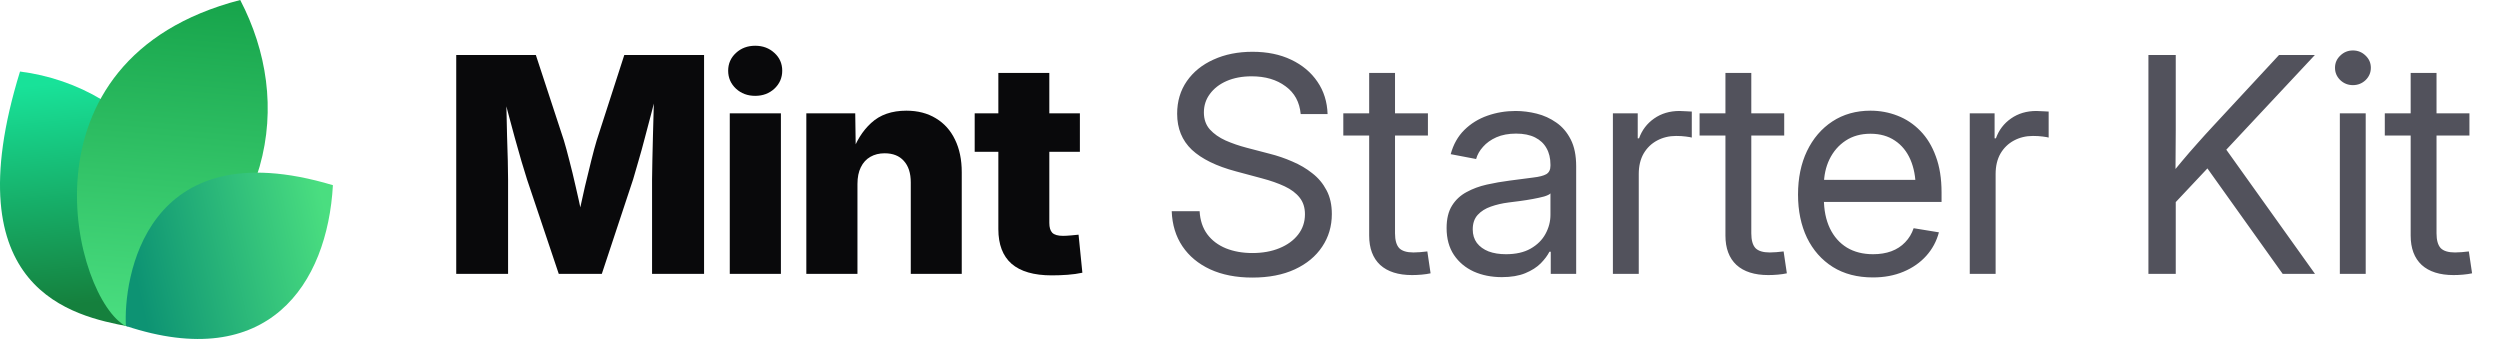
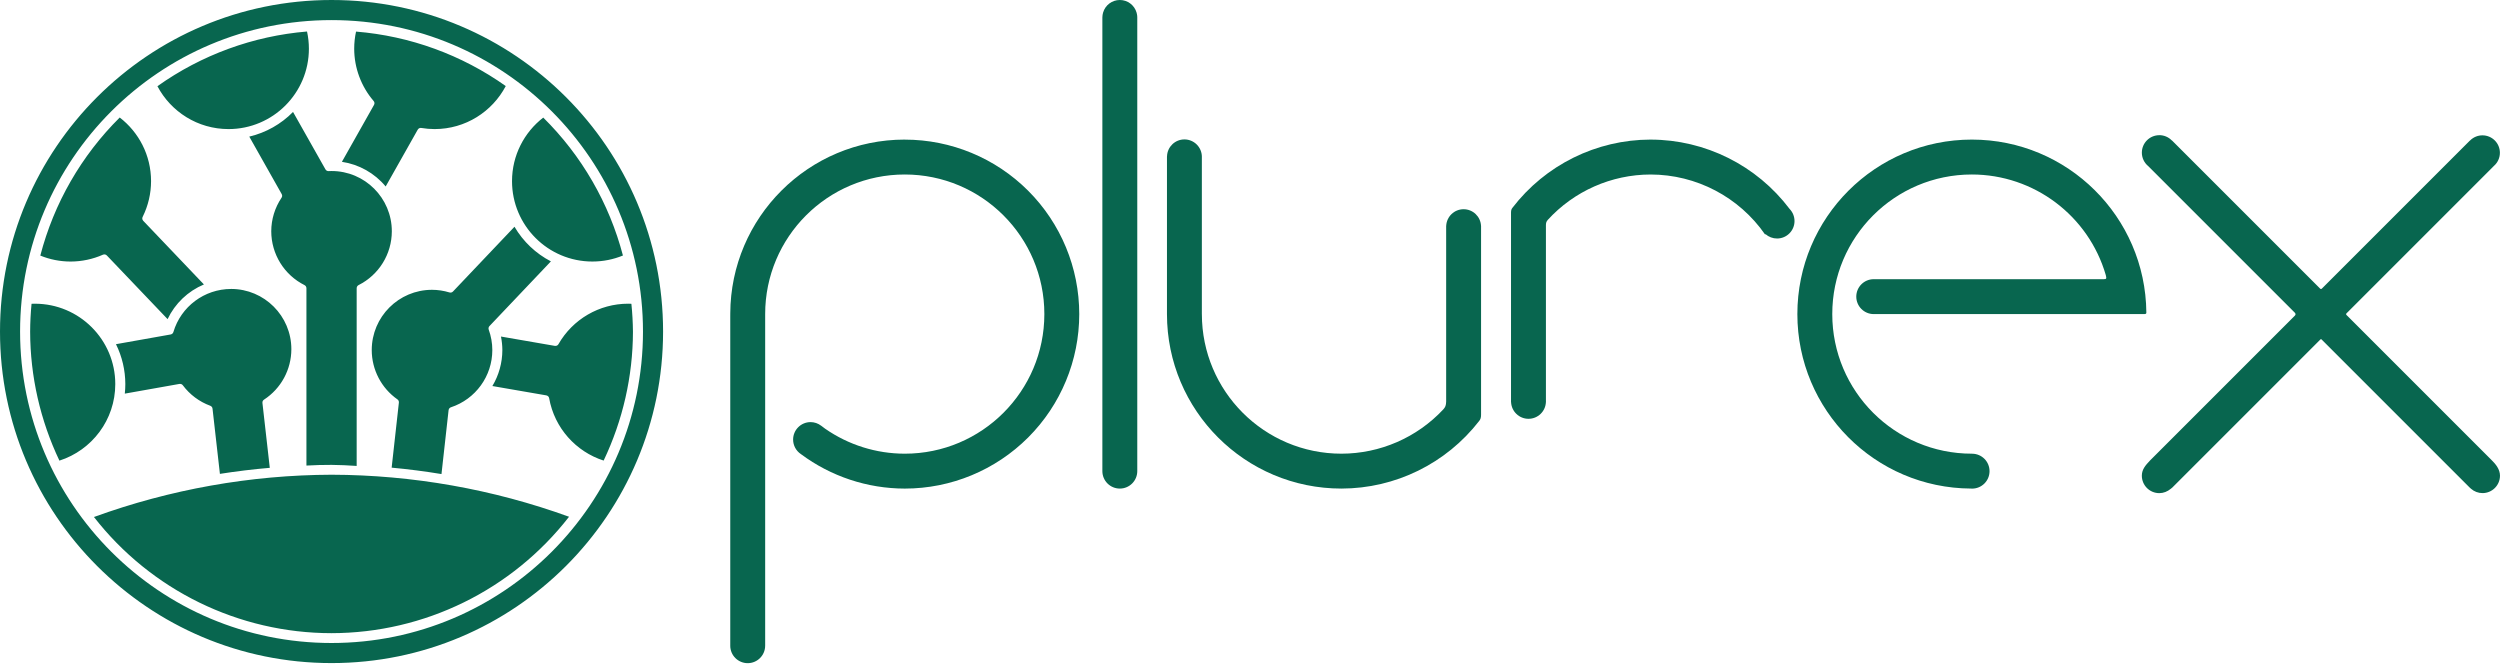
- <svg xmlns="http://www.w3.org/2000/svg" width="177" height="24" viewBox="0 0 177 24" fill="none">
-   <path d="M9.061 23.108C5.268 22.377 -3.391 20.627 1.417 5.064C9.634 6.099 16.973 14.064 9.061 23.108Z" fill="url(#paint0_linear_17557_2020)" />
-   <path d="M8.919 23.094C5.276 21.222 0.784 4.209 17.007 0C20.757 7.193 19.621 16.545 8.919 23.094Z" fill="url(#paint1_linear_17557_2020)" />
-   <path d="M8.914 23.079C8.735 19.882 10.159 9.085 23.57 13.111C23.181 20.123 18.984 26.418 8.914 23.079Z" fill="url(#paint2_linear_17557_2020)" />
-   <path d="M32.301 19.392V3.894H37.938L39.925 9.948C40.036 10.315 40.164 10.787 40.31 11.362C40.462 11.938 40.611 12.552 40.757 13.204C40.91 13.855 41.048 14.483 41.173 15.086C41.305 15.682 41.412 16.192 41.495 16.615H40.695C40.771 16.192 40.871 15.682 40.996 15.086C41.128 14.49 41.267 13.866 41.412 13.214C41.565 12.562 41.714 11.948 41.86 11.373C42.005 10.79 42.133 10.315 42.244 9.948L44.2 3.894H49.848V19.392H46.166V12.704C46.166 12.357 46.173 11.917 46.187 11.383C46.2 10.849 46.214 10.27 46.228 9.646C46.249 9.022 46.266 8.391 46.28 7.753C46.301 7.115 46.311 6.519 46.311 5.964H46.623C46.485 6.561 46.332 7.181 46.166 7.826C45.999 8.471 45.833 9.102 45.666 9.719C45.507 10.336 45.351 10.901 45.198 11.414C45.053 11.928 44.928 12.357 44.824 12.704L42.608 19.392H39.561L37.314 12.704C37.203 12.357 37.072 11.928 36.919 11.414C36.773 10.901 36.614 10.34 36.441 9.729C36.274 9.112 36.104 8.481 35.931 7.836C35.764 7.192 35.608 6.567 35.463 5.964H35.827C35.834 6.512 35.844 7.105 35.858 7.743C35.872 8.374 35.886 9.005 35.9 9.636C35.92 10.26 35.938 10.839 35.952 11.373C35.965 11.907 35.972 12.351 35.972 12.704V19.392H32.301ZM51.668 19.392V8.024H55.288V19.392H51.668ZM53.468 6.786C52.927 6.786 52.473 6.616 52.105 6.276C51.738 5.93 51.554 5.507 51.554 5.007C51.554 4.508 51.738 4.088 52.105 3.749C52.473 3.409 52.927 3.239 53.468 3.239C54.009 3.239 54.463 3.409 54.83 3.749C55.198 4.082 55.382 4.501 55.382 5.007C55.382 5.507 55.198 5.93 54.83 6.276C54.463 6.616 54.009 6.786 53.468 6.786ZM60.708 13.027V19.392H57.088V8.024H60.551L60.593 10.967H60.281C60.593 10.024 61.061 9.268 61.685 8.7C62.309 8.124 63.138 7.836 64.171 7.836C64.975 7.836 65.672 8.017 66.262 8.377C66.851 8.731 67.302 9.234 67.614 9.885C67.933 10.537 68.092 11.307 68.092 12.194V19.392H64.483V12.912C64.483 12.26 64.32 11.754 63.994 11.394C63.675 11.033 63.221 10.853 62.632 10.853C62.25 10.853 61.914 10.936 61.623 11.102C61.332 11.269 61.106 11.515 60.947 11.841C60.787 12.16 60.708 12.555 60.708 13.027ZM76.456 8.024V10.749H69.008V8.024H76.456ZM70.683 5.163H74.292V15.783C74.292 16.102 74.361 16.334 74.5 16.48C74.646 16.625 74.899 16.698 75.259 16.698C75.405 16.698 75.596 16.688 75.831 16.667C76.074 16.646 76.251 16.629 76.362 16.615L76.632 19.309C76.313 19.378 75.963 19.427 75.582 19.455C75.207 19.482 74.836 19.496 74.469 19.496C73.2 19.496 72.25 19.222 71.619 18.674C70.995 18.127 70.683 17.308 70.683 16.22V5.163Z" fill="#09090B" />
-   <path d="M88.667 19.652C87.523 19.652 86.528 19.458 85.682 19.07C84.843 18.681 84.188 18.137 83.716 17.437C83.245 16.736 82.992 15.908 82.957 14.951H84.933C84.968 15.596 85.148 16.14 85.474 16.584C85.8 17.021 86.24 17.354 86.795 17.582C87.35 17.804 87.974 17.915 88.667 17.915C89.388 17.915 90.026 17.801 90.581 17.572C91.143 17.343 91.583 17.024 91.902 16.615C92.228 16.199 92.391 15.717 92.391 15.169C92.391 14.698 92.266 14.306 92.017 13.994C91.767 13.675 91.413 13.408 90.956 13.193C90.498 12.978 89.954 12.787 89.323 12.621L87.502 12.132C86.123 11.765 85.082 11.255 84.382 10.603C83.689 9.944 83.342 9.095 83.342 8.055C83.342 7.174 83.571 6.404 84.028 5.746C84.486 5.087 85.117 4.577 85.921 4.217C86.726 3.849 87.645 3.666 88.678 3.666C89.718 3.666 90.63 3.853 91.413 4.227C92.204 4.602 92.824 5.122 93.275 5.787C93.726 6.446 93.965 7.209 93.993 8.076H92.089C92.013 7.23 91.656 6.574 91.018 6.11C90.387 5.638 89.586 5.403 88.615 5.403C87.95 5.403 87.36 5.513 86.847 5.735C86.341 5.957 85.946 6.262 85.661 6.651C85.377 7.032 85.235 7.469 85.235 7.961C85.235 8.447 85.377 8.849 85.661 9.168C85.946 9.48 86.317 9.74 86.774 9.948C87.232 10.149 87.724 10.319 88.251 10.457L89.884 10.884C90.439 11.023 90.977 11.206 91.496 11.435C92.023 11.657 92.495 11.934 92.911 12.267C93.334 12.593 93.67 12.995 93.92 13.474C94.17 13.945 94.294 14.504 94.294 15.149C94.294 16.015 94.066 16.788 93.608 17.468C93.157 18.148 92.512 18.681 91.673 19.07C90.834 19.458 89.832 19.652 88.667 19.652ZM101.097 8.024V9.594H95.106V8.024H101.097ZM96.937 5.163H98.767V16.521C98.767 17 98.865 17.347 99.059 17.562C99.26 17.77 99.6 17.874 100.078 17.874C100.21 17.874 100.366 17.867 100.546 17.853C100.733 17.832 100.903 17.815 101.056 17.801L101.285 19.351C101.097 19.392 100.886 19.423 100.65 19.444C100.414 19.465 100.189 19.475 99.974 19.475C98.996 19.475 98.244 19.236 97.717 18.758C97.197 18.272 96.937 17.579 96.937 16.677V5.163ZM106.33 19.621C105.595 19.621 104.932 19.489 104.343 19.226C103.754 18.955 103.285 18.564 102.939 18.05C102.592 17.53 102.419 16.896 102.419 16.147C102.419 15.495 102.547 14.965 102.804 14.556C103.06 14.146 103.403 13.828 103.833 13.599C104.263 13.363 104.742 13.186 105.269 13.068C105.796 12.95 106.333 12.857 106.881 12.787C107.574 12.69 108.132 12.617 108.555 12.569C108.978 12.52 109.287 12.441 109.481 12.33C109.675 12.212 109.772 12.014 109.772 11.737V11.654C109.772 11.203 109.679 10.815 109.492 10.489C109.311 10.163 109.041 9.91 108.68 9.729C108.32 9.549 107.872 9.459 107.338 9.459C106.805 9.459 106.34 9.546 105.945 9.719C105.556 9.892 105.241 10.118 104.998 10.395C104.755 10.665 104.593 10.953 104.509 11.258L102.71 10.915C102.897 10.222 103.22 9.65 103.677 9.199C104.135 8.748 104.679 8.412 105.31 8.19C105.941 7.968 106.607 7.857 107.307 7.857C107.8 7.857 108.295 7.92 108.795 8.044C109.301 8.169 109.765 8.381 110.188 8.679C110.611 8.97 110.951 9.369 111.208 9.875C111.464 10.374 111.593 11.005 111.593 11.768V19.392H109.793V17.822H109.7C109.568 18.085 109.363 18.359 109.086 18.643C108.809 18.921 108.444 19.153 107.994 19.34C107.543 19.527 106.988 19.621 106.33 19.621ZM106.621 17.998C107.321 17.998 107.904 17.867 108.368 17.603C108.84 17.333 109.19 16.986 109.419 16.563C109.654 16.133 109.772 15.682 109.772 15.211V13.692C109.703 13.769 109.554 13.841 109.325 13.911C109.096 13.973 108.829 14.032 108.524 14.088C108.226 14.143 107.921 14.192 107.609 14.233C107.304 14.275 107.033 14.309 106.798 14.337C106.354 14.393 105.938 14.49 105.549 14.628C105.168 14.76 104.86 14.954 104.624 15.211C104.388 15.467 104.27 15.811 104.27 16.241C104.27 16.615 104.367 16.934 104.561 17.198C104.762 17.461 105.04 17.662 105.393 17.801C105.747 17.933 106.156 17.998 106.621 17.998ZM114.193 19.392V8.024H115.951V9.792H116.045C116.253 9.209 116.61 8.741 117.116 8.388C117.622 8.034 118.219 7.857 118.905 7.857C119.058 7.857 119.217 7.864 119.384 7.878C119.55 7.885 119.682 7.892 119.779 7.899V9.74C119.716 9.719 119.578 9.695 119.363 9.667C119.155 9.639 118.922 9.625 118.666 9.625C118.174 9.625 117.726 9.733 117.324 9.948C116.922 10.163 116.603 10.471 116.367 10.874C116.138 11.276 116.024 11.758 116.024 12.319V19.392H114.193ZM126.322 8.024V9.594H120.33V8.024H126.322ZM122.161 5.163H123.992V16.521C123.992 17 124.089 17.347 124.283 17.562C124.484 17.77 124.824 17.874 125.302 17.874C125.434 17.874 125.59 17.867 125.77 17.853C125.958 17.832 126.127 17.815 126.28 17.801L126.509 19.351C126.322 19.392 126.11 19.423 125.874 19.444C125.639 19.465 125.413 19.475 125.198 19.475C124.221 19.475 123.468 19.236 122.941 18.758C122.421 18.272 122.161 17.579 122.161 16.677V5.163ZM132.604 19.642C131.502 19.642 130.555 19.396 129.765 18.903C128.974 18.404 128.364 17.714 127.934 16.834C127.511 15.946 127.3 14.927 127.3 13.775C127.3 12.611 127.511 11.584 127.934 10.697C128.364 9.802 128.964 9.102 129.734 8.596C130.51 8.089 131.408 7.836 132.428 7.836C133.1 7.836 133.738 7.954 134.341 8.19C134.952 8.426 135.489 8.783 135.954 9.261C136.425 9.74 136.793 10.343 137.056 11.071C137.327 11.792 137.462 12.645 137.462 13.63V14.296H128.433V12.735H136.463L135.631 13.297C135.631 12.541 135.506 11.876 135.257 11.3C135.007 10.725 134.643 10.277 134.165 9.958C133.686 9.632 133.107 9.469 132.428 9.469C131.748 9.469 131.162 9.632 130.67 9.958C130.177 10.284 129.796 10.725 129.526 11.279C129.262 11.827 129.13 12.441 129.13 13.12V14.046C129.13 14.864 129.273 15.572 129.557 16.168C129.841 16.757 130.243 17.211 130.763 17.53C131.283 17.842 131.901 17.998 132.615 17.998C133.093 17.998 133.523 17.929 133.905 17.79C134.293 17.645 134.619 17.433 134.882 17.156C135.153 16.879 135.354 16.546 135.486 16.157L137.275 16.449C137.108 17.08 136.81 17.634 136.38 18.113C135.95 18.591 135.413 18.966 134.768 19.236C134.123 19.507 133.402 19.642 132.604 19.642ZM139.459 19.392V8.024H141.217V9.792H141.311C141.519 9.209 141.876 8.741 142.382 8.388C142.888 8.034 143.485 7.857 144.171 7.857C144.324 7.857 144.483 7.864 144.649 7.878C144.816 7.885 144.948 7.892 145.045 7.899V9.74C144.982 9.719 144.844 9.695 144.629 9.667C144.421 9.639 144.188 9.625 143.932 9.625C143.439 9.625 142.992 9.733 142.59 9.948C142.188 10.163 141.869 10.471 141.633 10.874C141.404 11.276 141.29 11.758 141.29 12.319V19.392H139.459ZM153.429 14.961V12.715C153.783 12.257 154.136 11.82 154.49 11.404C154.844 10.981 155.204 10.565 155.572 10.156C155.939 9.74 156.314 9.327 156.695 8.918L161.355 3.894H163.893L157.277 10.967H157.184L153.429 14.961ZM152.108 19.392V3.894H154.043V9.241L154.022 12.559L154.043 13.505V19.392H152.108ZM161.615 19.392L155.967 11.477L157.173 9.969L163.903 19.392H161.615ZM165.661 19.392V8.024H167.492V19.392H165.661ZM166.587 6.027C166.24 6.027 165.942 5.909 165.692 5.673C165.443 5.43 165.318 5.139 165.318 4.799C165.318 4.459 165.443 4.172 165.692 3.936C165.942 3.693 166.24 3.572 166.587 3.572C166.934 3.572 167.232 3.693 167.482 3.936C167.731 4.172 167.856 4.459 167.856 4.799C167.856 5.139 167.731 5.43 167.482 5.673C167.232 5.909 166.934 6.027 166.587 6.027ZM174.836 8.024V9.594H168.844V8.024H174.836ZM170.675 5.163H172.506V16.521C172.506 17 172.603 17.347 172.797 17.562C172.998 17.77 173.338 17.874 173.816 17.874C173.948 17.874 174.104 17.867 174.284 17.853C174.472 17.832 174.641 17.815 174.794 17.801L175.023 19.351C174.836 19.392 174.624 19.423 174.388 19.444C174.153 19.465 173.927 19.475 173.712 19.475C172.735 19.475 171.982 19.236 171.455 18.758C170.935 18.272 170.675 17.579 170.675 16.677V5.163Z" fill="#52525C" />
-   <defs>
-     <linearGradient id="paint0_linear_17557_2020" x1="3.776" y1="5.916" x2="5.232" y2="21.559" gradientUnits="userSpaceOnUse">
-       <stop stop-color="#18E299" />
-       <stop offset="1" stop-color="#15803D" />
-     </linearGradient>
-     <linearGradient id="paint1_linear_17557_2020" x1="12.171" y1="-0.718" x2="10.19" y2="22.983" gradientUnits="userSpaceOnUse">
-       <stop stop-color="#16A34A" />
-       <stop offset="1" stop-color="#4ADE80" />
-     </linearGradient>
-     <linearGradient id="paint2_linear_17557_2020" x1="23.133" y1="15.353" x2="9.338" y2="18.52" gradientUnits="userSpaceOnUse">
-       <stop stop-color="#4ADE80" />
-       <stop offset="1" stop-color="#0D9373" />
-     </linearGradient>
-   </defs>
+ <svg xmlns="http://www.w3.org/2000/svg" width="171.174mm" height="45.405mm" viewBox="0 0 171.174 45.405" version="1.1" id="svg1" xml:space="preserve">
+   <defs id="defs1" />
+   <g id="layer1">
+     <path id="path5003" d="M 22.7,0 C 10.163,2e-5 1.2e-4,10.163 0,22.7 0,35.238 10.163,45.401 22.7,45.401 35.238,45.401 45.401,35.238 45.401,22.7 45.401,10.163 35.238,1e-5 22.7,0 Z m 0,1.376 c 11.777,-2e-5 21.325,9.547 21.325,21.325 0,11.777 -9.547,21.325 -21.325,21.325 -11.777,0 -21.325,-9.547 -21.325,-21.325 0,-11.777 9.547,-21.325 21.325,-21.325 z m -1.678,0.781 c -3.688,0.307 -7.227,1.601 -10.243,3.745 0.923,1.746 2.756,2.936 4.868,2.936 3.039,0 5.503,-2.464 5.503,-5.503 0,-0.405 -0.045,-0.798 -0.128,-1.178 z m 3.356,0.006 c -0.082,0.378 -0.126,0.77 -0.126,1.173 0.002,1.313 0.474,2.58 1.326,3.574 0.067,0.075 0.084,0.181 0.03,0.274 l -2.198,3.896 c 1.173,0.175 2.24,0.776 2.997,1.688 l 2.194,-3.888 c 0.062,-0.107 0.158,-0.13 0.249,-0.118 0.299,0.05 0.602,0.076 0.906,0.076 2.116,0 3.952,-1.195 4.873,-2.946 -3.02,-2.14 -6.56,-3.428 -10.25,-3.729 z m -4.314,5.502 c -0.819,0.835 -1.858,1.42 -2.996,1.689 l 2.22,3.935 c 0.058,0.105 0.023,0.199 -0.012,0.251 -0.456,0.678 -0.702,1.478 -0.703,2.297 0.002,1.563 0.886,2.987 2.276,3.684 0.08,0.042 0.13,0.116 0.132,0.211 v 12.145 c 0.573,-0.03 1.146,-0.051 1.72,-0.047 0.574,0.004 1.147,0.034 1.72,0.072 V 19.739 c -0.001,-0.115 0.067,-0.184 0.127,-0.217 1.392,-0.696 2.278,-2.121 2.28,-3.685 0,-2.279 -1.848,-4.127 -4.127,-4.127 -0.066,0 -0.132,0.002 -0.198,0.006 -0.097,0.002 -0.171,-0.036 -0.224,-0.127 z M 8.198,8.046 c -2.628,2.607 -4.506,5.872 -5.438,9.454 0.642,0.262 1.343,0.408 2.079,0.408 0.762,-0.002 1.515,-0.162 2.21,-0.469 0.102,-0.044 0.2,-0.014 0.268,0.054 l 4.158,4.358 c 0.508,-1.071 1.394,-1.917 2.487,-2.375 L 9.804,15.115 c -0.082,-0.097 -0.074,-0.191 -0.033,-0.273 0.375,-0.757 0.571,-1.591 0.572,-2.438 0,-1.775 -0.841,-3.352 -2.145,-4.358 z m 28.998,0.005 c -1.3,1.007 -2.138,2.582 -2.138,4.353 1.4e-4,3.039 2.464,5.503 5.503,5.503 0.74,3e-5 1.446,-0.147 2.091,-0.412 -0.939,-3.58 -2.823,-6.842 -5.456,-9.444 z m -1.971,7.476 -4.209,4.433 c -0.075,0.077 -0.17,0.086 -0.247,0.062 -0.385,-0.117 -0.786,-0.178 -1.189,-0.179 -2.279,5e-5 -4.127,1.848 -4.127,4.127 0.002,1.347 0.659,2.604 1.757,3.374 0.079,0.052 0.11,0.143 0.101,0.222 l -0.495,4.454 c 1.142,0.106 2.28,0.252 3.412,0.439 l 0.486,-4.371 c 0.014,-0.121 0.096,-0.178 0.161,-0.201 1.685,-0.556 2.833,-2.132 2.834,-3.917 0,-0.479 -0.085,-0.954 -0.248,-1.403 -0.031,-0.083 -0.005,-0.183 0.052,-0.24 l 4.207,-4.431 c -1.038,-0.539 -1.902,-1.36 -2.493,-2.37 z m -19.403,4.258 c -1.828,0.003 -3.431,1.206 -3.95,2.947 -0.025,0.094 -0.105,0.154 -0.188,0.169 l -3.743,0.665 c 0.42,0.85 0.638,1.785 0.64,2.732 0,0.218 -0.013,0.437 -0.036,0.654 L 12.281,26.288 c 0.106,-0.014 0.185,0.022 0.238,0.093 0.477,0.639 1.129,1.125 1.877,1.401 0.087,0.036 0.145,0.103 0.155,0.196 l 0.506,4.468 c 1.133,-0.178 2.272,-0.317 3.415,-0.414 l -0.503,-4.439 c -0.011,-0.117 0.042,-0.185 0.108,-0.23 1.164,-0.759 1.87,-2.056 1.872,-3.452 0,-2.279 -1.848,-4.127 -4.127,-4.127 z M 2.39,20.794 c -0.077,0 -0.154,0.003 -0.23,0.006 -0.062,0.637 -0.094,1.276 -0.096,1.916 0.007,3.053 0.692,6.066 2.004,8.823 2.218,-0.71 3.825,-2.788 3.825,-5.241 0,-3.039 -2.464,-5.503 -5.503,-5.503 z m 40.622,0 c -1.979,0 -3.8,1.064 -4.777,2.775 -0.029,0.056 -0.119,0.134 -0.245,0.113 l -3.689,-0.639 c 0.061,0.306 0.093,0.616 0.095,0.928 -0.002,0.867 -0.238,1.717 -0.683,2.461 l 3.691,0.639 c 0.105,0.02 0.18,0.094 0.196,0.193 0.364,2.043 1.832,3.66 3.731,4.272 1.313,-2.755 1.999,-5.768 2.007,-8.82 -0.006,-0.64 -0.042,-1.279 -0.107,-1.916 -0.073,-0.003 -0.145,-0.006 -0.219,-0.006 z m -20.311,11.71 c -5.549,0.02 -11.053,1 -16.269,2.895 3.908,5.016 9.91,7.951 16.269,7.954 6.359,-0.009 12.359,-2.95 16.262,-7.971 -5.214,-1.889 -10.716,-2.862 -16.262,-2.878 z" style="color:#000000;font-style:normal;font-variant:normal;font-weight:normal;font-stretch:normal;font-size:medium;line-height:normal;font-family:sans-serif;font-variant-ligatures:normal;font-variant-position:normal;font-variant-caps:normal;font-variant-numeric:normal;font-variant-alternates:normal;font-feature-settings:normal;text-indent:0;text-align:start;text-decoration:none;text-decoration-line:none;text-decoration-style:solid;text-decoration-color:#000000;letter-spacing:normal;word-spacing:normal;text-transform:none;writing-mode:lr-tb;direction:ltr;text-orientation:mixed;dominant-baseline:auto;baseline-shift:baseline;text-anchor:start;white-space:normal;shape-padding:0;clip-rule:nonzero;display:inline;overflow:visible;visibility:visible;isolation:auto;mix-blend-mode:normal;color-interpolation:sRGB;color-interpolation-filters:linearRGB;solid-color:#000000;solid-opacity:1;vector-effect:none;fill:#08664f;fill-opacity:1;fill-rule:nonzero;stroke:none;stroke-width:3.439;stroke-linecap:butt;stroke-linejoin:miter;stroke-miterlimit:4;stroke-dasharray:none;stroke-dashoffset:0;stroke-opacity:1;color-rendering:auto;image-rendering:auto;shape-rendering:auto;text-rendering:auto;enable-background:accumulate" />
+     <g transform="translate(12.04868,-146.5415)" id="g1982" style="fill:#08664f;fill-opacity:1">
+       <path id="path4971" d="m 49.899,156.099 c -6.582,0.001 -11.923,5.324 -11.946,11.906 0.002,0.11 -10e-4,0.172 -10e-4,0.281 v 22.446 c 0,0.001 0,0.003 0,0.004 a 1.195,1.195 0 0 0 -8.3e-4,0.017 1.195,1.195 0 0 0 1.195,1.195 1.195,1.195 0 0 0 1.195,-1.195 1.195,1.195 0 0 0 0,-0.013 c 0,-0.002 8.2e-4,-0.005 8.2e-4,-0.008 v 0 -22.446 c 0,0 0,0 0,-8.2e-4 7e-5,-0.08 8.2e-4,-0.156 0,-0.238 0,-5.279 4.279,-9.558 9.558,-9.558 5.279,0 9.558,4.279 9.558,9.558 0,5.279 -4.28,9.558 -9.558,9.558 -1.951,-0.001 -3.854,-0.599 -5.455,-1.713 l -0.271,-0.204 -8.2e-4,0.001 a 1.195,1.195 0 0 0 -0.723,-0.246 1.195,1.195 0 0 0 -1.195,1.195 1.195,1.195 0 0 0 0.532,0.994 c 2.056,1.53 4.549,2.359 7.113,2.363 3.169,0 6.208,-1.259 8.448,-3.499 2.241,-2.241 3.499,-5.28 3.499,-8.448 0,-3.169 -1.259,-6.208 -3.499,-8.448 -2.241,-2.241 -5.28,-3.499 -8.448,-3.499 z" style="opacity:1;fill:#08664f;fill-opacity:1;stroke:none;stroke-width:2.39;stroke-miterlimit:4;stroke-dasharray:none;stroke-opacity:1" />
+       <path id="path4951" d="m 69.049,156.087 c -0.64,7.7e-4 -1.166,0.506 -1.192,1.146 -0.002,0.013 -0.004,0.027 -0.004,0.041 v 10.755 c 0,0.006 10e-4,0.011 10e-4,0.017 h -10e-4 c -4e-5,6.599 5.349,11.948 11.948,11.948 3.691,-0.005 7.168,-1.715 9.426,-4.626 0.085,-0.103 0.135,-0.218 0.132,-0.431 v -6.89 -6.043 h -0.002 c -0.031,-0.636 -0.556,-1.136 -1.193,-1.137 -0.637,7.7e-4 -1.161,0.501 -1.192,1.137 h -0.003 v 12.033 c -0.009,0.261 -0.049,0.374 -0.198,0.538 -1.802,1.927 -4.324,3.027 -6.97,3.03 -5.279,-3e-5 -9.558,-4.279 -9.558,-9.558 h -0.002 c 0,-0.006 0.001,-0.011 0.001,-0.017 v -10.714 c 5.2e-4,-0.011 7.9e-4,-0.023 0.001,-0.034 -1e-5,-0.66 -0.535,-1.195 -1.195,-1.195 z" style="opacity:1;fill:#08664f;fill-opacity:1;stroke:none;stroke-width:2.39;stroke-miterlimit:4;stroke-dasharray:none;stroke-opacity:1" />
+       <path id="path4959" d="m 100.968,156.099 c -3.714,0.005 -7.212,1.736 -9.468,4.681 -0.059,0.08 -0.087,0.154 -0.09,0.308 v 6.959 6.029 h 0.004 c 0.029,0.638 0.554,1.141 1.193,1.141 0.638,-7.9e-4 1.163,-0.503 1.192,-1.141 h 0.001 v -0.022 c 5.29e-4,-0.01 7.94e-4,-0.021 0.001,-0.031 -6e-5,-0.015 -2.64e-4,-0.029 -0.001,-0.044 v -12.031 c 0.005,-0.17 0.033,-0.231 0.118,-0.341 1.807,-1.981 4.365,-3.114 7.051,-3.117 3.128,0.004 6.056,1.539 7.839,4.109 l 0.027,-0.027 c 0.218,0.193 0.499,0.3 0.791,0.3 0.66,-1e-5 1.195,-0.535 1.195,-1.195 3e-5,-0.311 -0.121,-0.609 -0.338,-0.832 -2.253,-2.982 -5.773,-4.739 -9.513,-4.745 z" style="opacity:1;fill:#08664f;fill-opacity:1;stroke:none;stroke-width:2.39;stroke-miterlimit:4;stroke-dasharray:none;stroke-opacity:1" />
+       <path id="path4961" d="m 122.963,156.099 c -6.598,8e-5 -11.947,5.349 -11.947,11.948 10e-4,6.576 5.315,11.914 11.891,11.946 0.024,0.002 0.048,0.003 0.072,0.004 0.66,-4e-5 1.195,-0.535 1.195,-1.195 -4e-5,-0.66 -0.535,-1.195 -1.195,-1.195 -0.003,-1e-5 -0.007,-1e-5 -0.01,0 v -0.002 h -0.005 c -5.279,-7e-5 -9.558,-4.279 -9.558,-9.558 3e-5,-5.279 4.279,-9.558 9.558,-9.558 4.259,0.003 7.99,2.822 9.171,6.89 0.054,0.233 0.057,0.278 -0.139,0.278 h -15.735 -0.006 c -0.003,-1e-5 -0.007,-1e-5 -0.01,0 -0.66,1e-5 -1.195,0.535 -1.195,1.195 10e-6,0.66 0.535,1.195 1.195,1.195 0.004,2e-5 0.008,2e-5 0.013,0 h 0.003 16.261 0.234 2.022 c 0.122,8.7e-4 0.136,-0.055 0.133,-0.115 -0.061,-6.546 -5.387,-11.833 -11.947,-11.833 z" style="opacity:1;fill:#08664f;fill-opacity:1;stroke:none;stroke-width:2.39;stroke-miterlimit:4;stroke-dasharray:none;stroke-opacity:1" />
+       <path id="rect4965" d="m 135.798,155.798 c -0.66,4e-5 -1.195,0.535 -1.195,1.195 2.6e-4,0.36 0.163,0.7 0.442,0.927 l 10.032,10.032 c 0.085,0.091 0.045,0.157 -7.9e-4,0.205 l -9.906,9.906 c -0.33,0.348 -0.567,0.625 -0.568,1.049 4e-5,0.66 0.535,1.195 1.195,1.195 0.29,-5.3e-4 0.558,-0.108 0.787,-0.298 0.037,-0.03 0.062,-0.044 0.105,-0.086 l 10.122,-10.122 c 0.05,-0.055 0.068,-0.048 0.111,-0.004 l 10.126,10.126 c 0.041,0.035 0.06,0.055 0.093,0.083 0.218,0.192 0.498,0.298 0.788,0.298 0.66,-1e-5 1.195,-0.535 1.195,-1.195 -5.3e-4,-0.422 -0.283,-0.78 -0.554,-1.044 l -9.953,-9.953 c -0.035,-0.041 -0.043,-0.073 -0.005,-0.114 l 10.096,-10.096 c 0.26,-0.226 0.41,-0.554 0.41,-0.899 8e-5,-0.66 -0.535,-1.195 -1.195,-1.195 -0.314,2.1e-4 -0.615,0.124 -0.839,0.345 -0.013,0.009 -0.025,0.018 -0.036,0.029 l -10.119,10.119 c -0.032,0.037 -0.087,0.038 -0.122,-7.9e-4 l -10.119,-10.119 c -0.014,-0.014 -0.03,-0.026 -0.047,-0.036 -0.224,-0.224 -0.528,-0.35 -0.844,-0.35 z" style="opacity:1;fill:#08664f;fill-opacity:1;stroke:none;stroke-width:7.339;stroke-miterlimit:4;stroke-dasharray:none;stroke-opacity:1" />
+       <path id="circle4991" d="m 64.625,146.541 c -0.532,5.1e-4 -1,0.353 -1.147,0.865 -0.028,0.085 -0.048,0.234 -0.048,0.33 v 31.063 c 8e-5,0.66 0.535,1.195 1.195,1.195 0.66,7e-5 1.195,-0.535 1.195,-1.195 v -31.063 c 0.006,-0.132 -0.041,-0.303 -0.047,-0.33 -0.147,-0.512 -0.615,-0.865 -1.148,-0.865 z" style="opacity:1;fill:#08664f;fill-opacity:1;stroke:none;stroke-width:0.417;stroke-miterlimit:4;stroke-dasharray:none;stroke-opacity:1" />
+     </g>
+   </g>
</svg>
